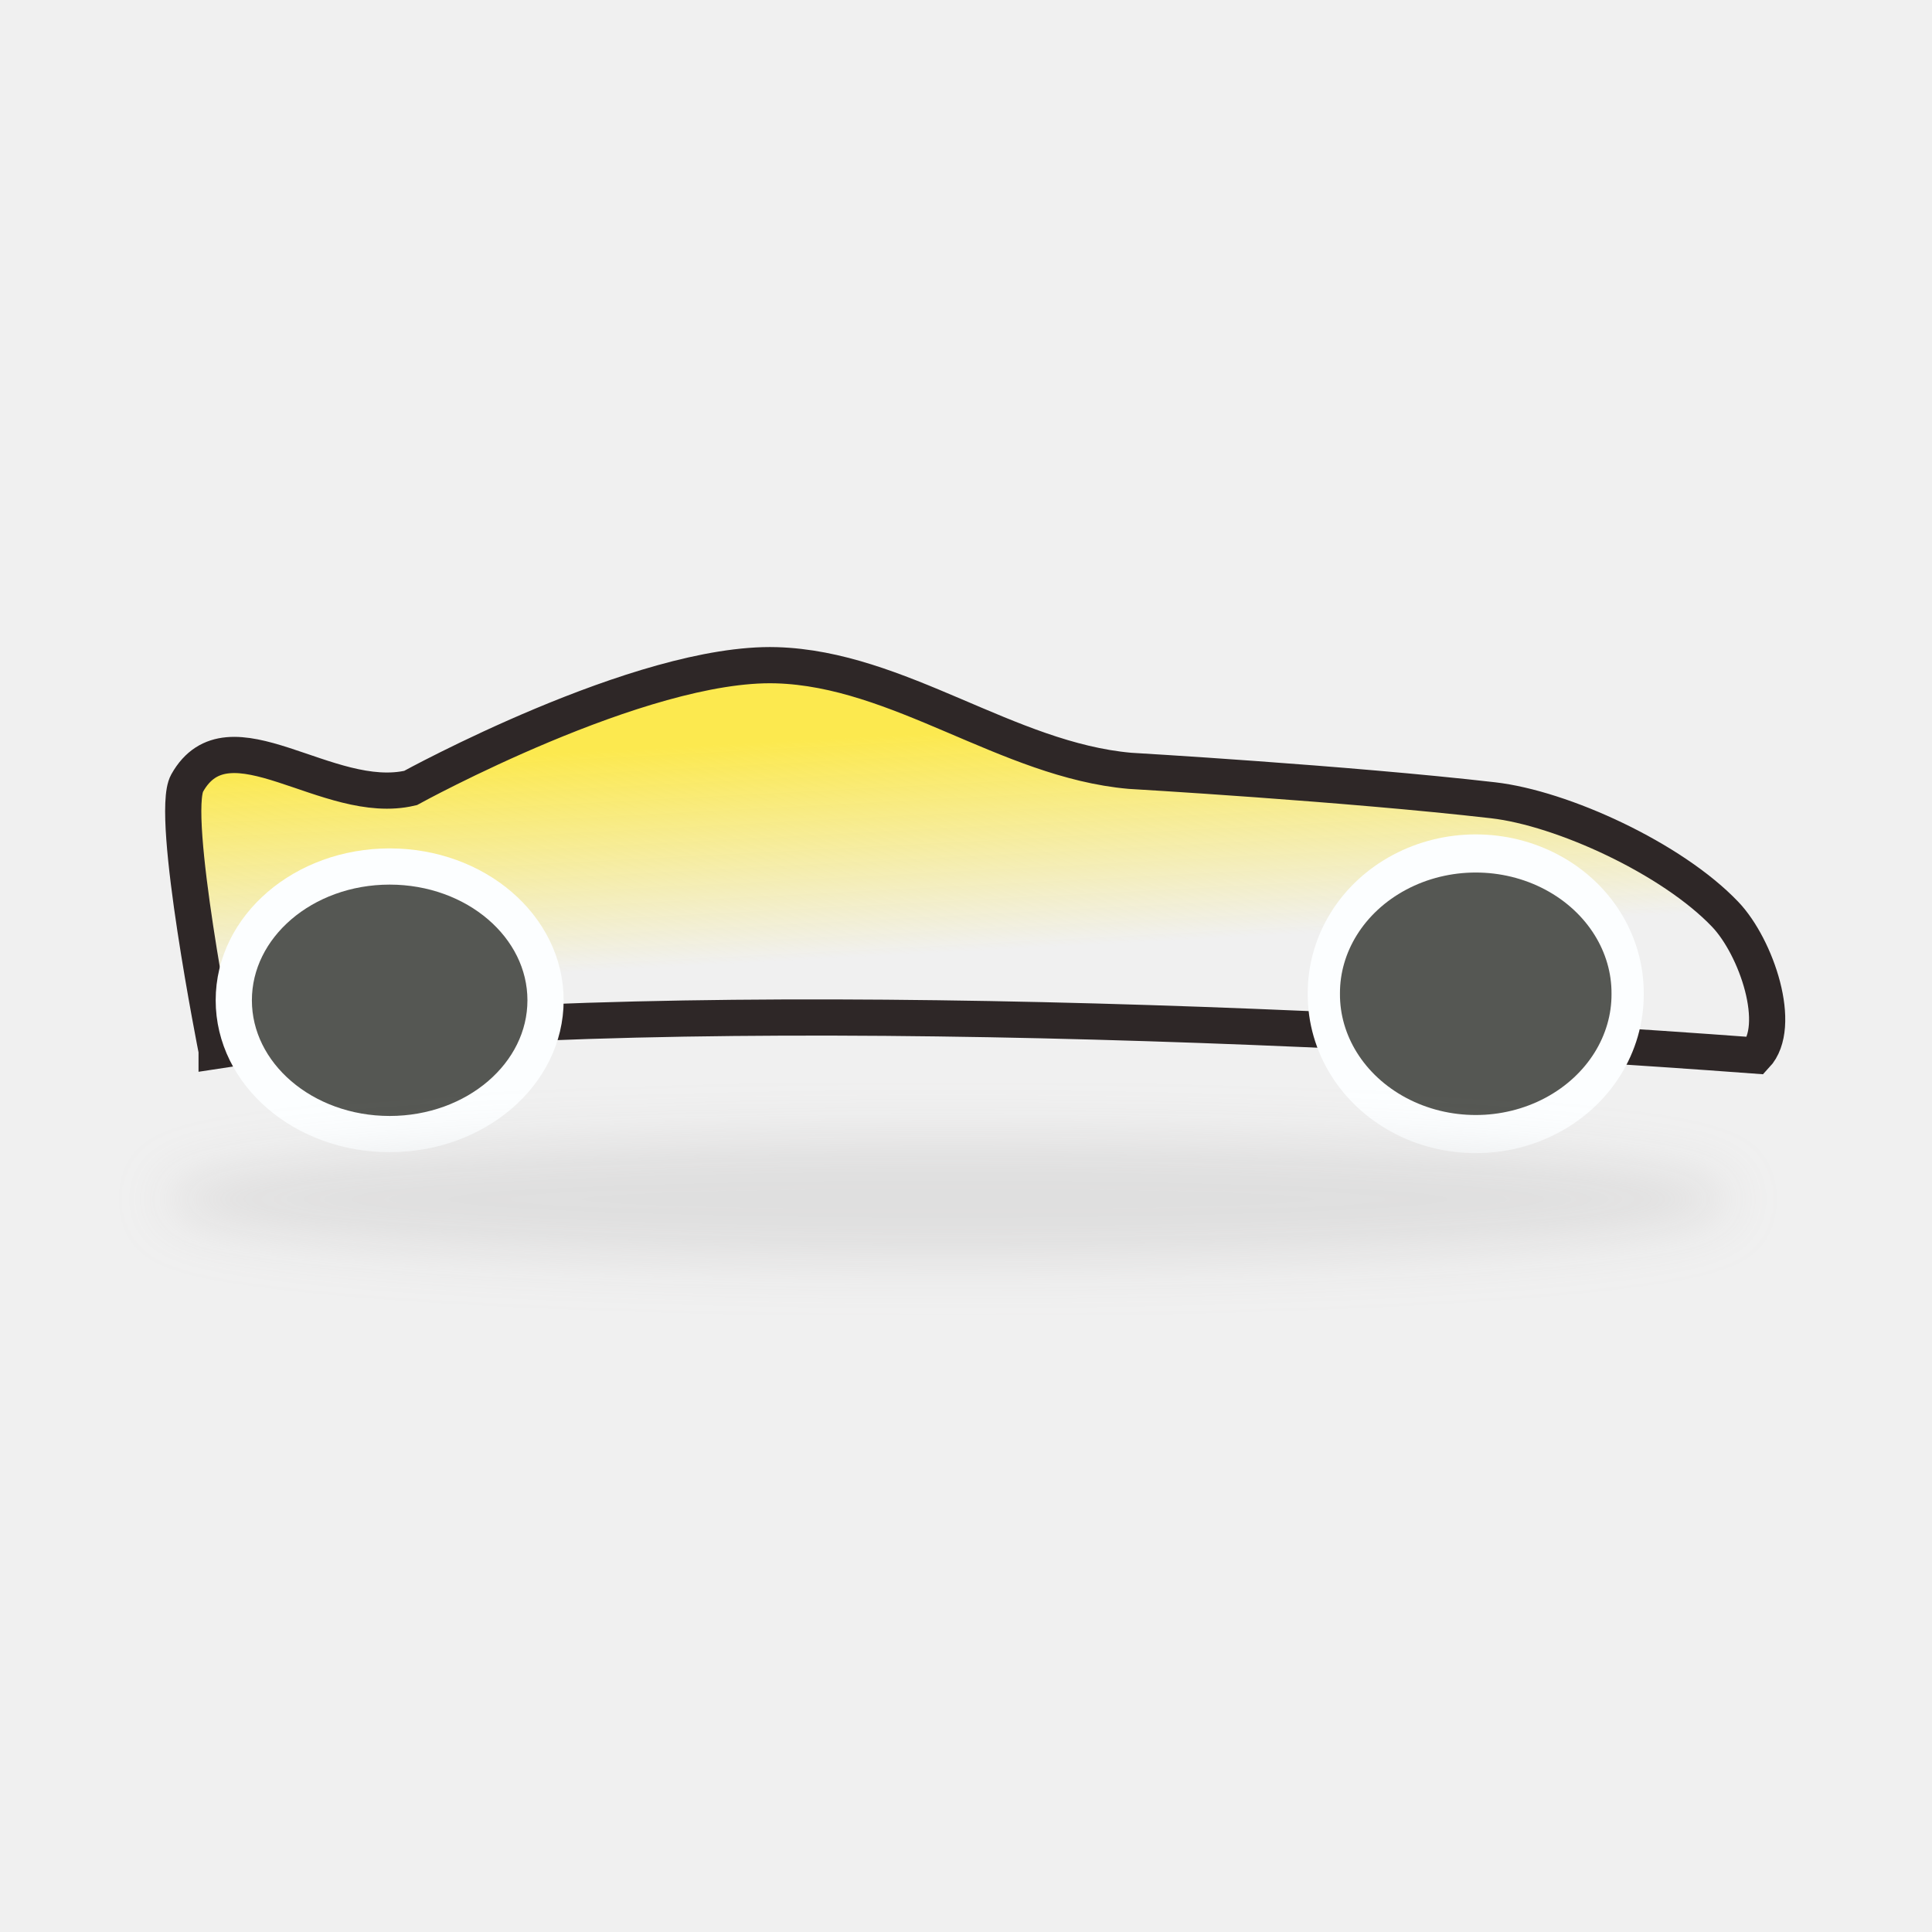
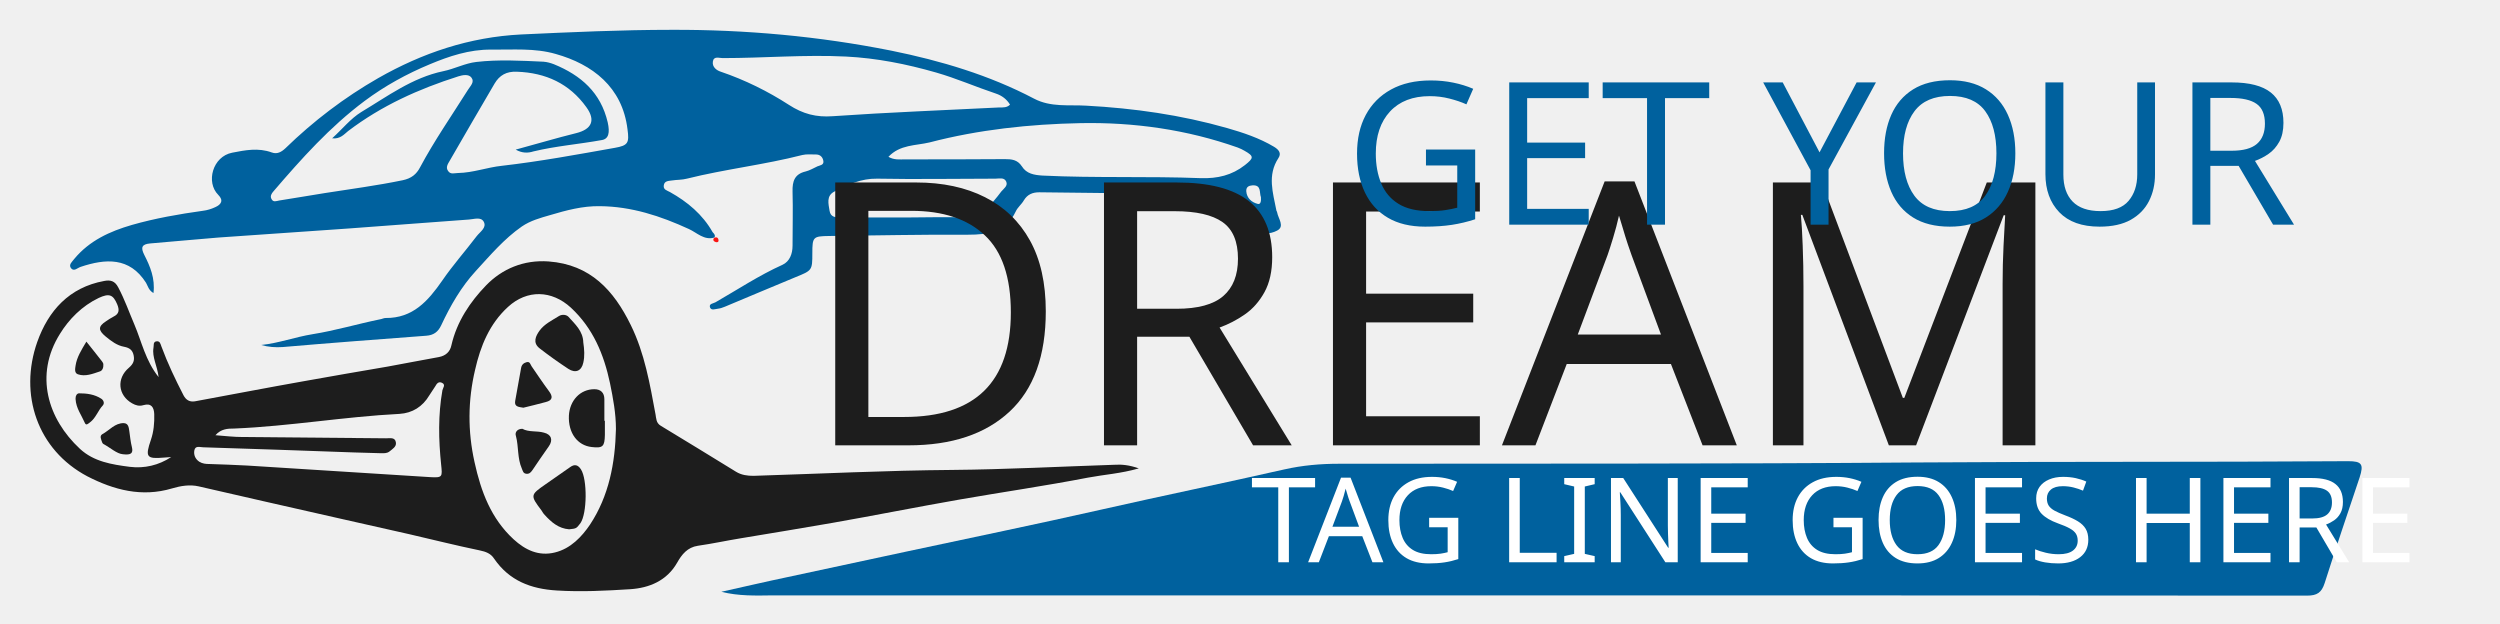
- <svg xmlns="http://www.w3.org/2000/svg" id="svg2833" viewBox="0 0 64 64" version="1.1">
-   <defs id="defs2835">
-     <linearGradient id="linearGradient2864" y2="31.791" gradientUnits="userSpaceOnUse" y1="24.527" x2="26.857" x1="26.475">
-       <stop id="stop2860" stop-color="#fce94f" offset="0" />
-       <stop id="stop2862" stop-color="#fce94f" stop-opacity="0" offset="1" />
-     </linearGradient>
-     <filter id="filter3648" y="-.557" width="1.079" x="-.039" height="2.114">
-       <feGaussianBlur id="feGaussianBlur3650" stdDeviation="0.842" />
-     </filter>
-   </defs>
-   <g id="layer1">
-     <g id="g4184">
-       <path id="path2856" d="m7.176 34.803s-1.558-7.825-0.976-8.863c1.379-2.461 4.654 0.811 7.4 0.163 0 0 7.634-4.197 12.116-4.066 4.072 0.119 7.652 3.136 11.709 3.497 0 0 7.168 0.417 12.035 0.976 2.298 0.264 5.925 1.929 7.689 3.778 1.04 1.091 1.921 3.709 1.011 4.679-16.356-1.213-38.933-2.022-50.984-0.162z" stroke="#2e2727" stroke-linecap="round" stroke-width="1.199" fill="url(#linearGradient2864)" />
-       <path id="path3751" d="m225.26 479.1a64.145 55.053 0 1 1 -128.29 0 64.145 55.053 0 1 1 128.29 0z" transform="matrix(.080499 0 0 .080499 -.061632 -5.4313)" stroke="#fcfeff" stroke-width="14.9" fill="#555753" />
-       <path id="path3753" d="m673.77 488.7a70.206 54.548 0 1 1 -140.41 0 70.206 54.548 0 1 1 140.41 0z" transform="matrix(.071671 0 0 .084752 5.6276 -8.4984)" stroke="#fcfeff" stroke-width="14.9" fill="#555753" />
-       <path id="path2874" opacity=".202" d="m57.059 39.724a25.662 1.816 0 1 1 -51.324 0 25.662 1.816 0 1 1 51.324 0z" filter="url(#filter3648)" stroke="#ada7a7" stroke-linecap="round" stroke-width=".6" fill="#999" />
-       <rect id="rect3652" opacity="0" height="63.191" width="63.191" y=".404" x=".404" stroke-width=".809" />
+ <svg xmlns="http://www.w3.org/2000/svg" version="1.1" id="_x31_" x="0px" y="0px" viewBox="0 0 972.5 242.7" style="enable-background:new 0 0 972.5 242.7;" xml:space="preserve">
+   <style type="text/css">
+ 	.st0{fill:#00619E;}
+ 	.st1{fill:#1D1D1D;}
+ 	.st2{fill:#F91512;}
+ 	.st3{font-family:'SpaceRangerCondesnedItalic';}
+ 	.st4{font-size:143.208px;}
+ 	.st5{font-size:77.481px;}
+ 	.st6{fill:#FFFFFF;}
+ 	.st7{font-size:45.895px;}
+ </style>
+   <g>
+     <g>
+       <path class="st0" d="M280.6,230.2c8.6-1.9,17.1-3.9,25.7-5.7c15.3-3.3,30.7-6.6,46.1-9.9c25.2-5.4,50.5-10.6,75.7-16.3    c23.8-5.4,47.7-10.3,71.5-15.7c7.1-1.6,14.1-2.2,21.3-2.2c74.8-0.1,149.6,0.1,224.3-0.5c56.1-0.4,112.2-0.1,168.2-0.5    c5.3,0,6.2,1.1,4.5,6.3c-4.6,13.7-9.2,27.3-13.6,41.1c-1.2,3.7-2.9,4.9-6.9,4.9c-121.9-0.1-243.7-0.1-365.6-0.1    c-77,0-154.1,0-231.1,0C294,231.7,287.2,231.9,280.6,230.2z" />
+       <path class="st0" d="M277.9,92.4c-4,1.2-6.8-1.9-9.9-3.3c-11.1-5.1-22.4-8.8-34.7-8.9c-6.7-0.1-13,1.6-19.4,3.5    c-3.8,1.1-7.5,2.1-10.9,4.4c-6.9,4.8-12.3,11.2-17.9,17.3c-5.7,6.2-9.9,13.5-13.5,21.2c-1.2,2.5-2.9,3.8-5.8,4    c-18.6,1.4-37.2,2.8-55.8,4.4c-2.9,0.2-5.6,0-8.4-0.8c6.8-0.7,13.2-3.1,20-4.2c8.8-1.4,17.5-4,26.3-5.8c0.7-0.1,1.4-0.5,2.1-0.5    c10.6,0.1,16.5-6.6,22-14.5c4.1-6,9-11.5,13.4-17.3c1.3-1.7,4-3.3,2.8-5.6c-1.1-2.1-3.9-1-5.8-0.9c-15.7,1.1-31.4,2.4-47,3.5    c-16.8,1.2-33.6,2.3-50.4,3.5C76,93.1,67.2,94,58.4,94.7c-3.3,0.3-3.7,1.6-2.3,4.4c2.3,4.5,4.3,9.2,3.6,14.9    c-1.9-1.1-2.2-2.8-2.9-4c-6.4-10.1-15.8-9.4-25.4-6.2c-1.3,0.4-2.6,2-3.8,0.5c-1-1.4,0.5-2.5,1.3-3.6c5.9-7.1,13.8-10.7,22.4-13.2    c9.1-2.6,18.3-4.2,27.6-5.5c1.7-0.2,3.3-0.7,4.8-1.4c2.3-1,3.4-2.6,1.2-4.8c-4.9-4.9-2.2-14.9,5.4-16.4c5.1-1,10.2-2,15.4-0.1    c2.1,0.8,3.8-0.2,5.3-1.6c10.9-10.6,23-19.8,36.1-27.3c17.2-9.8,35.5-16,55.7-17c19.5-0.9,39-1.8,58.5-1.8    c28.8-0.1,57.3,2.5,85.4,8.1c19.2,3.9,38.1,9.5,55.6,18.7c6.5,3.4,13.5,2.3,20.2,2.7c18.6,1,36.9,3.6,54.8,8.7    c6.3,1.8,12.6,3.9,18.3,7.3c2,1.2,2.9,2.6,1.7,4.4c-4.4,6.7-2.1,13.5-0.8,20.3c0,0.3,0.3,0.5,0.3,0.8c0.4,2.4,3.1,5.5,0,7.1    c-2.8,1.5-6.7,1.7-9.5-0.9c-3.4-3.3-6.8-6.7-9.8-10.4c-1.6-2-3.3-2.9-5.7-2.9c-22.5-0.2-45-0.4-67.5-0.7c-2.6,0-4.6,0.8-6,3.1    c-0.9,1.6-2.5,2.8-3.2,4.4c-3.8,8-10.7,9-18.5,9c-18-0.1-36,0.3-54,0.5c-6.3,0.1-6.6,0.3-6.6,6.7c0,6.7-0.1,6.7-6.5,9.3    c-9.2,3.8-18.4,7.7-27.5,11.5c-0.9,0.4-1.9,0.7-2.8,0.8c-1,0.1-2.5,0.8-3-0.5c-0.5-1.5,1.2-1.5,2.1-2c8.7-5,17-10.5,26.1-14.6    c2.8-1.3,3.9-4.3,3.9-7.4c0-7,0.2-14.1,0-21.1c-0.1-4,0.8-6.8,5.1-7.8c1.6-0.4,3.1-1.3,4.6-2c1-0.4,2.5-0.5,2.3-2    c-0.2-1.5-1.2-2.6-2.8-2.6c-1.8,0-3.7-0.2-5.4,0.2c-14.8,3.8-30.1,5.5-44.9,9.2c-1.9,0.5-3.9,0.4-5.8,0.7c-1.3,0.2-3,0.1-3.2,2    c-0.2,1.6,1.3,1.9,2.4,2.5c6.8,3.8,12.7,8.7,16.6,15.6C277.8,90.9,278.4,91.6,277.9,92.4L277.9,92.4z M200.6,58.2    c8.2-2.2,15.8-4.5,23.5-6.4c6.1-1.5,7.7-5,4-10.1c-6.6-9.2-15.8-13.4-27-13.8c-4.1-0.2-6.8,1.4-8.7,4.6    c-5.9,10-11.7,20.1-17.5,30.1c-0.7,1.2-1.6,2.5-0.6,3.9c1,1.5,2.5,0.8,3.9,0.8c5.8-0.1,11.3-2.2,17-2.8c14.8-1.7,29.4-4.4,44-7    c5.2-0.9,5.6-2,4.9-7.2c-2-16.5-13.7-25.3-27.9-29.3c-8.3-2.4-16.7-1.6-25.1-1.7c-8.5-0.1-16.5,2.6-23.9,5.7    c-8.9,3.7-17.5,8.4-25.4,14.3c-13.5,10.1-24.5,22.4-35.4,35.1c-0.8,0.9-1.4,1.9-0.8,3c0.7,1.4,1.9,0.8,3,0.6    c6-0.9,11.9-2,17.8-2.9c10.1-1.6,20.2-2.9,30.3-5c3.3-0.7,5.3-2.3,6.7-5C168.9,54.8,175.7,45,182,35c1-1.6,2.7-3.1,1.4-4.8    c-1.1-1.5-3.5-1-5.1-0.5c-15.4,4.9-29.9,11.4-42.9,21.3c-1.5,1.2-3.1,3.2-6.2,2.8c4-3.6,7.1-7.6,11.3-10.2    c10.2-6.1,19.9-13.4,31.9-15.9c4.4-0.9,8.5-3.1,12.9-3.6c8.7-1,17.4-0.5,26.1-0.1c1.4,0.1,2.8,0.5,4.1,1    c10.5,4.3,18.2,11,20.9,22.6c0.9,4,0.4,6.5-2.4,6.9c-8.8,1.6-17.8,2.3-26.5,4.4C205.3,59.6,203.1,59.6,200.6,58.2z M345.6,61    c2.2,1.3,4.4,1,6.5,1c12.9,0,25.9,0,38.8-0.1c2.6,0,4.9,0.2,6.6,2.8c1.8,2.9,4.8,3.4,8.1,3.6c20.5,1,41,0.2,61.5,1    c6.5,0.2,12.1-1.1,17.2-5.1c3.4-2.7,3.6-3.4-0.1-5.5c-0.8-0.5-1.7-0.9-2.7-1.3c-19.8-7-40.4-9.9-61.2-9.5    c-19.8,0.4-39.5,2.5-58.7,7.5C356.2,56.7,350.1,56.2,345.6,61z M392.9,40.7c-1.3-2.1-3.1-3.5-5.5-4.3c-7.8-2.6-15.3-5.9-23.3-8.2    c-11.5-3.3-23.1-5.6-35-6.2c-16-0.8-32,0.6-48,0.6c-1.4,0-3.5-0.9-3.8,1.4c-0.3,2.1,1.5,3.4,3.1,3.9c9.4,3.2,18.3,7.6,26.5,12.9    c5.4,3.5,10.6,4.9,17.1,4.4c21.5-1.5,43.1-2.3,64.7-3.4C390.3,41.8,391.7,41.9,392.9,40.7z M352.5,84.6    C352.5,84.6,352.5,84.6,352.5,84.6c8.2-0.1,16.3-0.2,24.5,0c2.6,0,4.6-0.8,6.3-2.7c2.1-2.4,4.3-4.8,6.2-7.4    c0.9-1.1,2.7-2.2,1.9-3.9c-0.8-1.7-2.7-1.1-4.2-1.1c-15.3,0-30.6,0.3-46,0c-6.2-0.1-11.4,2.3-16.6,5c-3.3,1.7-2.3,4.8-1.9,7.5    c0.4,2.6,2.5,2.6,4.5,2.6C335.6,84.6,344,84.6,352.5,84.6z M490.5,76.7c-0.7-1.8,0.3-4.8-3.3-4.6c-1.4,0.1-2.5,0.6-2.4,2.3    c0.2,2.7,2.1,4.3,4.4,4.9C490.5,79.7,490.6,78,490.5,76.7z" />
+       <path class="st1" d="M443,182.2c-6.9,2-13.4,2.4-19.8,3.6c-16.5,3.2-33.2,5.6-49.8,8.5c-16.6,2.9-33.1,6.2-49.6,9.1    c-11.9,2.1-23.8,4-35.7,6c-5.5,0.9-11,2.1-16.6,2.9c-4.1,0.6-6.3,3.4-8.1,6.6c-4,7-10.8,9.8-18.2,10.3c-9.5,0.6-19.1,1.1-28.6,0.5    c-10.1-0.6-18.5-3.8-24.4-12.4c-1.3-2-3.2-2.7-5.6-3.2c-9.2-1.9-18.3-4.2-27.4-6.3c-8.9-2-17.7-4-26.6-6    c-9.7-2.2-19.4-4.4-29.1-6.6c-8.7-2-17.5-4-26.2-6c-3.5-0.8-7-0.2-10.4,0.8c-11.7,3.5-22.6,0.6-32.9-4.7    C14.5,175,7.3,153.4,14.5,133c4.3-12.1,12.4-21.2,26-23.7c2.5-0.5,4.2,0,5.5,2.5c2.5,4.7,4.2,9.6,6.3,14.5    c2.8,6.6,4.3,14,9.4,20.4c-0.5-4.4-2.6-7.7-2-11.4c0.2-0.9-0.2-2.2,1-2.5c1.6-0.3,1.7,1,2.1,2c2.4,6.5,5.4,12.8,8.6,19    c0.9,1.7,2.3,2.7,4.5,2.3c14.1-2.6,28.1-5.3,42.2-7.8c10.9-2,21.8-3.8,32.7-5.7c6.6-1.2,13.2-2.5,19.9-3.7    c2.7-0.5,4.4-2.1,4.9-4.6c2.1-9.2,7.3-16.9,13.5-23.3c6.2-6.4,14.6-10,24.3-9.3c16.3,1.2,25.4,11.3,32,24.8    c5.4,11,7.4,22.9,9.6,34.7c0.3,1.6,0.2,3.3,2,4.4c9.8,5.9,19.5,11.9,29.3,17.9c2.1,1.3,4.4,1.6,6.8,1.6    c25.8-0.8,51.7-2.1,77.5-2.3c20.9-0.2,41.8-1.3,62.8-2C436.4,180.6,439.3,180.9,443,182.2z M239.6,166.9c0-6.1-1.1-11.9-2.3-17.8    c-2.4-11.3-6.6-21.4-15.2-29.4c-7.5-6.9-17.1-7.1-24.5-0.3c-7.2,6.6-10.7,15.2-12.8,24.5c-2.8,11.9-2.9,23.8-0.2,35.9    c2.5,11.4,6.4,21.9,15.2,30c4.5,4.1,9.7,6.7,16.1,5.1c6.1-1.5,10.4-6.1,13.6-10.8C236.9,192.9,239.3,180.1,239.6,166.9z     M83.8,169.3c3.8,0.3,7.2,0.7,10.7,0.7c18.6,0.2,37.1,0.3,55.7,0.5c1.5,0,3.5-0.5,3.8,1.6c0.3,1.7-1.4,2.6-2.6,3.6    c-1,0.7-2.1,0.6-3.2,0.6c-3.5-0.1-7-0.2-10.5-0.3c-19.5-0.7-39-1.4-58.6-2c-1.3,0-3.1-0.8-3.5,1.2c-0.3,1.7,0.3,3.3,1.9,4.4    c1.3,0.8,2.6,0.9,4,0.9c4.9,0.2,9.8,0.3,14.7,0.6c23.7,1.5,47.4,3,71.1,4.5c4.9,0.3,4.8-0.1,4.3-4.9c-1-9.6-1.2-19.3,0.5-28.9    c0.2-0.9,1.4-2.2-0.2-2.9c-1.3-0.6-2,0.3-2.6,1.4c-0.7,1.2-1.6,2.3-2.3,3.5c-2.6,4.4-6.6,6.9-11.6,7.2    c-21.5,1.1-42.7,4.8-64.2,5.7C88.6,166.7,86,166.8,83.8,169.3z M66.6,177.8c-0.9,0.1-1.8,0.1-2.8,0.2c-6.8,0.6-7.4-0.2-5.1-6.9    c1.1-3.2,1.4-6.6,1.3-10c-0.1-2.6-1.1-4.4-4.2-3.5c-1.6,0.5-3,0.1-4.4-0.7c-5.5-3.1-6.2-9.7-1.2-13.9c1.6-1.4,2.2-2.7,1.8-4.7    c-0.4-2.1-1.6-3-3.7-3.4c-2.8-0.5-5-2.2-7.2-4c-2.9-2.4-3-3.9,0.1-5.9c0.9-0.6,1.9-1.3,2.9-1.8c2.3-1.1,2.4-2.6,1.5-4.8    c-1.6-3.8-3.1-4.4-7.2-2.5c-6.5,3.1-11.6,8.3-15.1,14c-10,16-4.7,33.1,7.8,44.7c5.4,5,12.4,6.1,19.4,7    C56.2,182.3,61.7,181,66.6,177.8z" />
+       <path class="st2" d="M277.8,92.5c0.9-0.4,1.6-0.1,1.7,0.9c0.1,0.8-0.5,0.9-1,0.8C277.5,93.9,277.2,93.3,277.8,92.5    C277.9,92.4,277.8,92.5,277.8,92.5z" />
+       <path class="st1" d="M221.4,205.9c-4.1-0.3-7-2.8-9.6-5.7c-0.5-0.5-0.8-1.1-1.2-1.7c-4.4-5.8-4.3-6,1.6-10.1    c3.2-2.2,6.4-4.5,9.6-6.7c1.8-1.3,3.1-0.8,4.2,0.9c2.5,3.9,2.4,17.1-0.2,20.9C224.2,205.6,224.2,205.6,221.4,205.9z" />
+       <path class="st1" d="M226.9,133.2c0.4,2.7,0.6,5.3,0,7.9c-0.7,3.2-3,4.2-5.8,2.4c-3.8-2.5-7.6-5.2-11.2-8c-2.8-2.2-1.5-4.8,0-6.9    c1.9-2.6,4.9-4,7.6-5.7c1.2-0.7,2.8-0.5,3.6,0.3C223.7,126.1,226.8,128.8,226.9,133.2z" />
+       <path class="st1" d="M235.3,163.7c0,1.8,0,3.6,0,5.5c-0.1,4.5-0.8,5.2-5.1,4.7c-5.6-0.6-9.2-5.5-8.9-12.2    c0.3-5.9,4.4-10.3,9.9-10.3c2.5,0,3.9,1.4,3.9,3.9c0,2.8,0,5.6,0,8.4C235.2,163.7,235.3,163.7,235.3,163.7z" />
+       <path class="st1" d="M203.2,166.8c2.5,1.4,5.6,0.7,8.4,1.5c2.9,0.7,3.6,2.9,1.9,5.3c-2.2,3.1-4.3,6.2-6.4,9.3    c-0.6,0.8-1.1,1.5-2.3,1.4c-1.3-0.1-1.4-1.1-1.8-2c-1.8-4.1-1.2-8.5-2.3-12.7C200.2,168.3,201.1,166.8,203.2,166.8z" />
+       <path class="st1" d="M203.6,158.6c-1.7-0.3-3.6-0.3-3.2-2.6c0.7-4.3,1.6-8.5,2.3-12.8c0.2-1.3,1-2,2.1-2.3c1.4-0.4,1.5,0.9,2,1.6    c2.2,3.2,4.4,6.5,6.7,9.6c1.6,2.1,1.6,3.6-1.2,4.3C209.4,157.2,206.4,157.9,203.6,158.6z" />
+       <path class="st1" d="M33.6,132.9c2.2,2.8,4.2,5.2,6.1,7.7c0.2,0.3,0.5,0.7,0.5,1.1c0.1,1.2-0.3,2.5-1.4,2.8    c-2.7,0.9-5.6,2.1-8.5,1.1c-1.4-0.5-1.1-2.1-0.9-3.4C29.9,138.9,31.7,136.1,33.6,132.9z" />
+       <path class="st1" d="M29.4,155.3c0-0.1,0-0.3,0-0.4c0-1,0.5-1.8,1.3-1.9c3.1,0,6.1,0.4,8.7,2.1c0.8,0.5,1.4,1.7,0.6,2.6    c-1.9,2-2.7,4.9-5,6.6c-0.7,0.5-1.5,1.4-2,0.2C31.7,161.5,29.6,158.8,29.4,155.3z" />
+       <path class="st1" d="M47.8,176.7c-2.4-0.2-4.8-2.5-7.6-4c-0.2-0.1-0.4-0.4-0.5-0.7c-0.3-1-1.1-2.4,0.1-3.1    c2.8-1.5,4.9-4.4,8.4-4.3c1.8,0.1,1.9,1.8,2.1,3.1c0.3,2.1,0.5,4.2,1,6.2C51.9,176.3,51,177.1,47.8,176.7z" />
+     </g>
+     <text transform="matrix(1 0 0 1 311.0146 173.2346)">
+       <tspan x="0" y="0" class="st1 st3 st4">DREAM</tspan>
+       <tspan x="404.3" y="0" class="st0 st3 st4">
+ 
+ 
+ </tspan>
+     </text>
+     <g>
+       <text transform="matrix(1 0 0 1 523.17 87.3871)" class="st0 st3 st5">GET YOUR</text>
+     </g>
+     <g>
+       <text transform="matrix(1 0 0 1 486.5532 218.7196)" class="st6 st3 st7">TAG LINE GOES HERE</text>
    </g>
  </g>
</svg>
